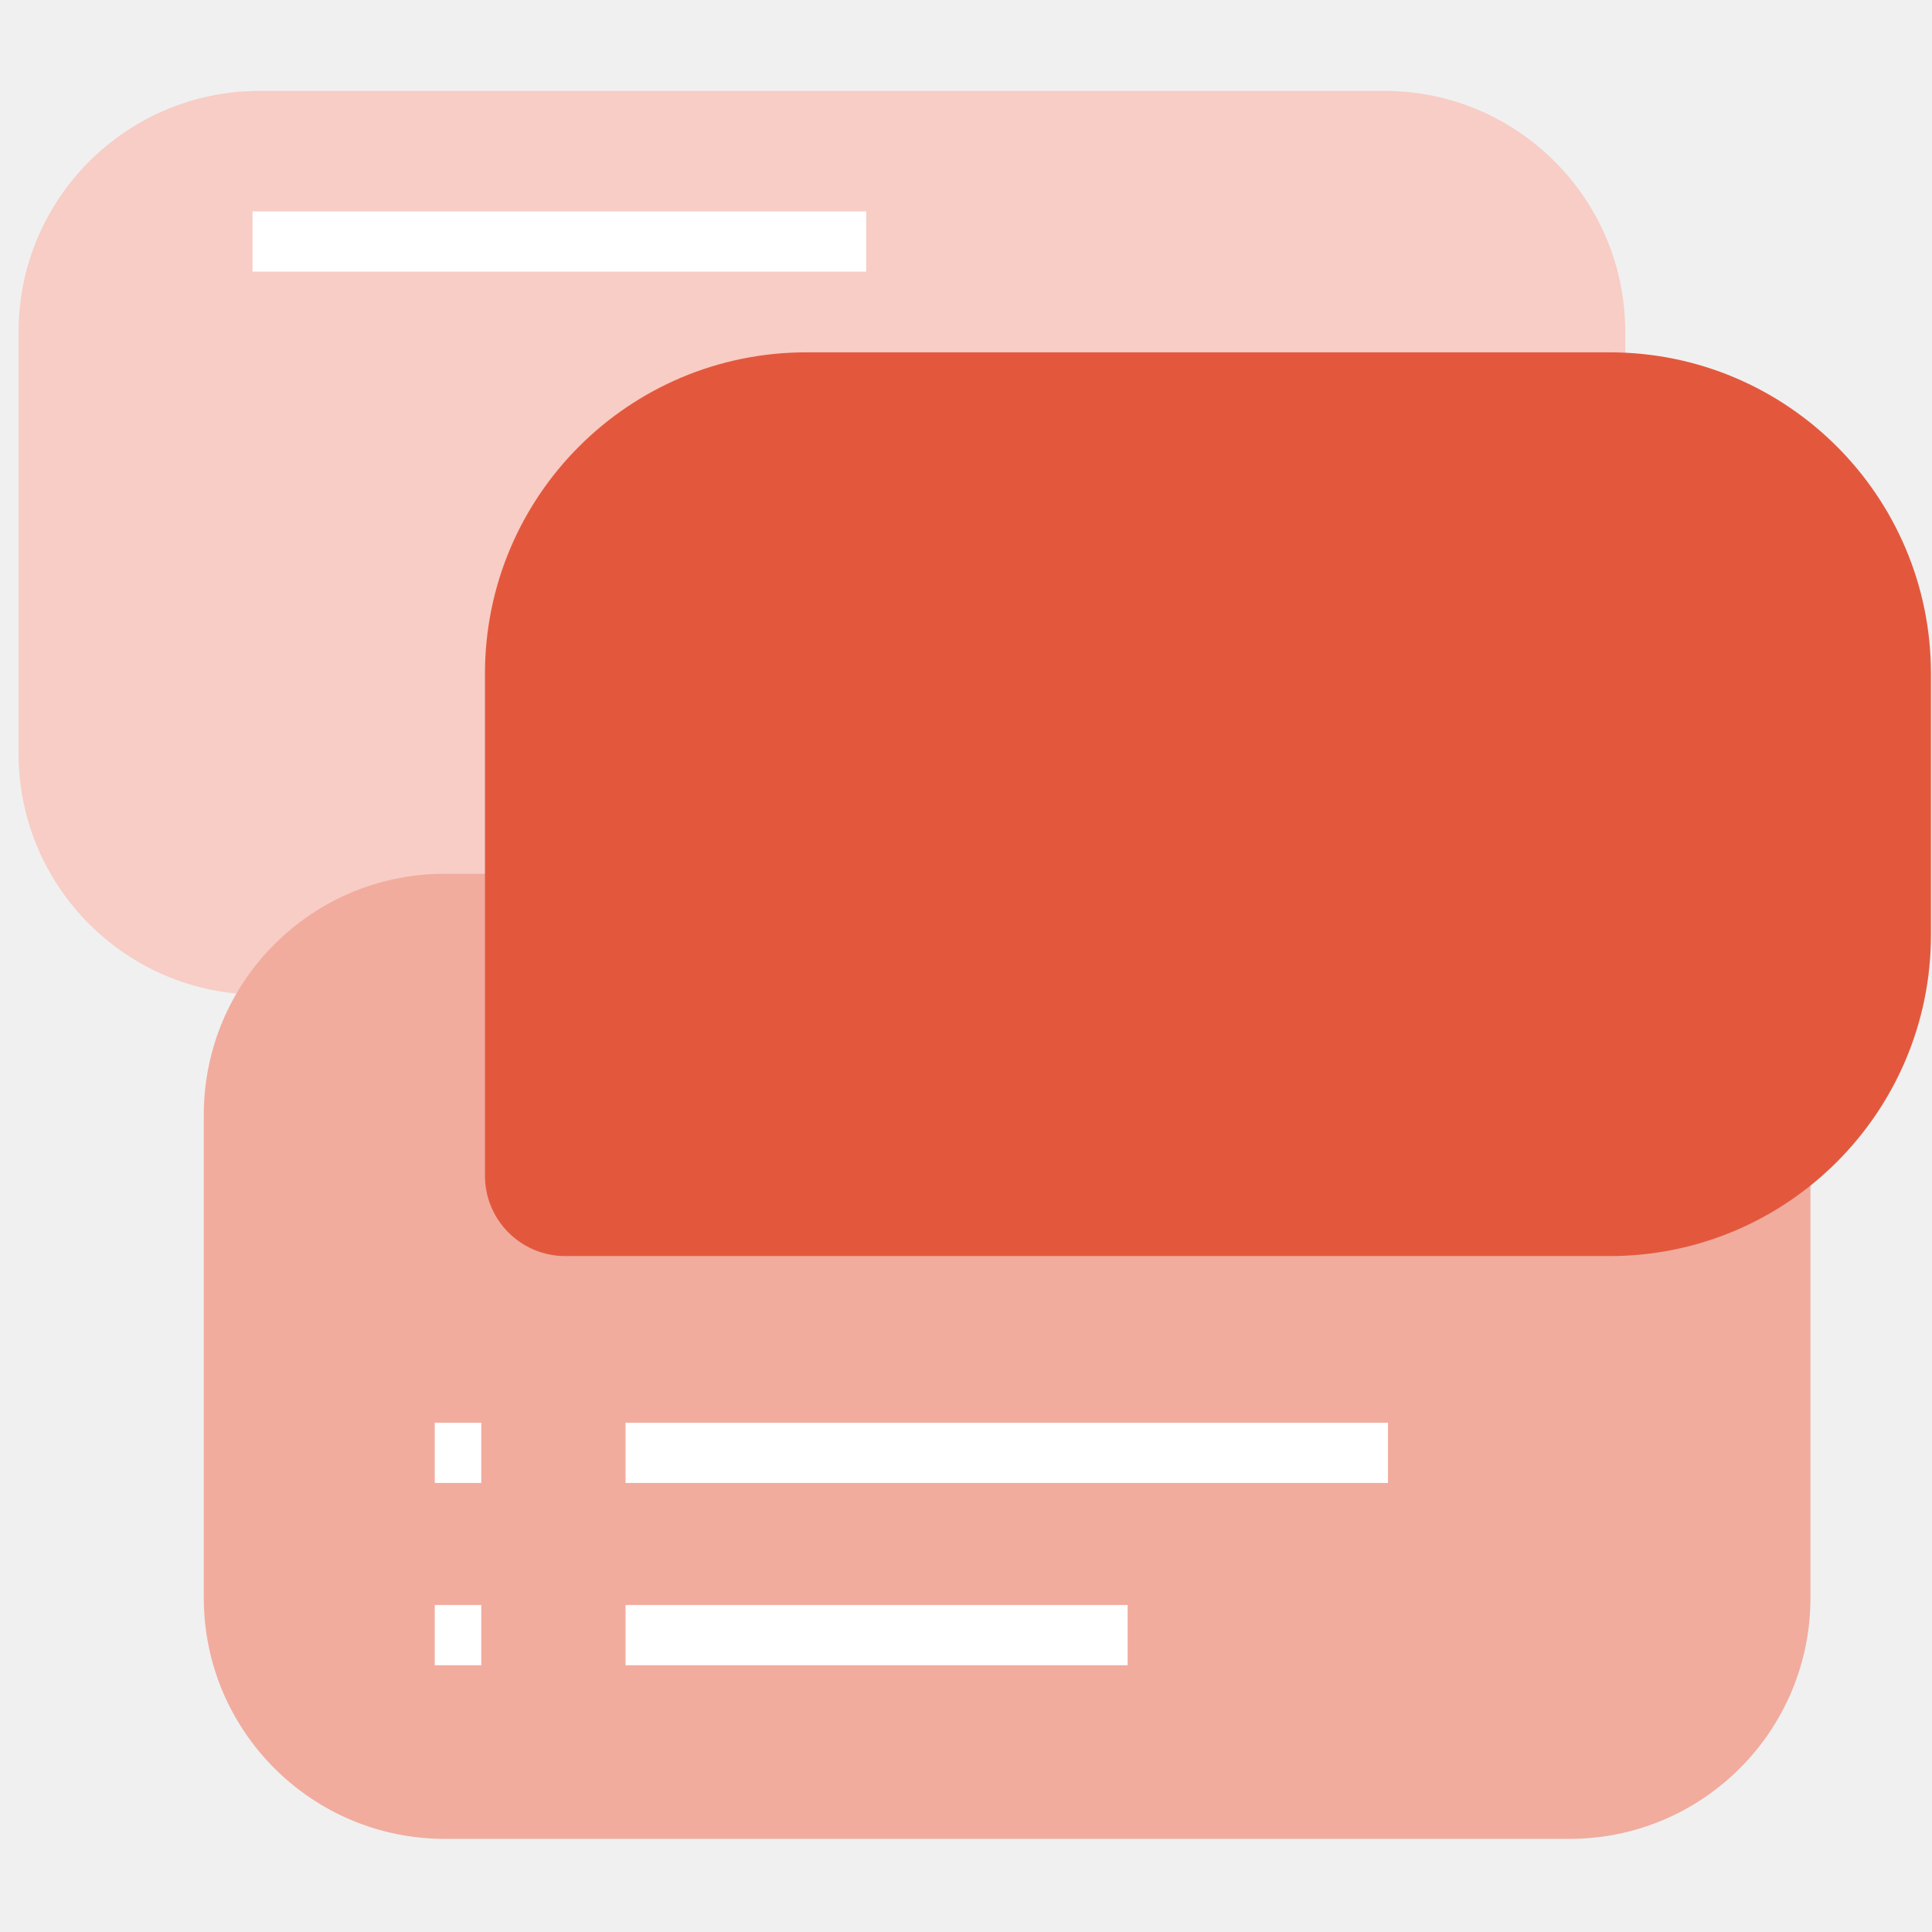
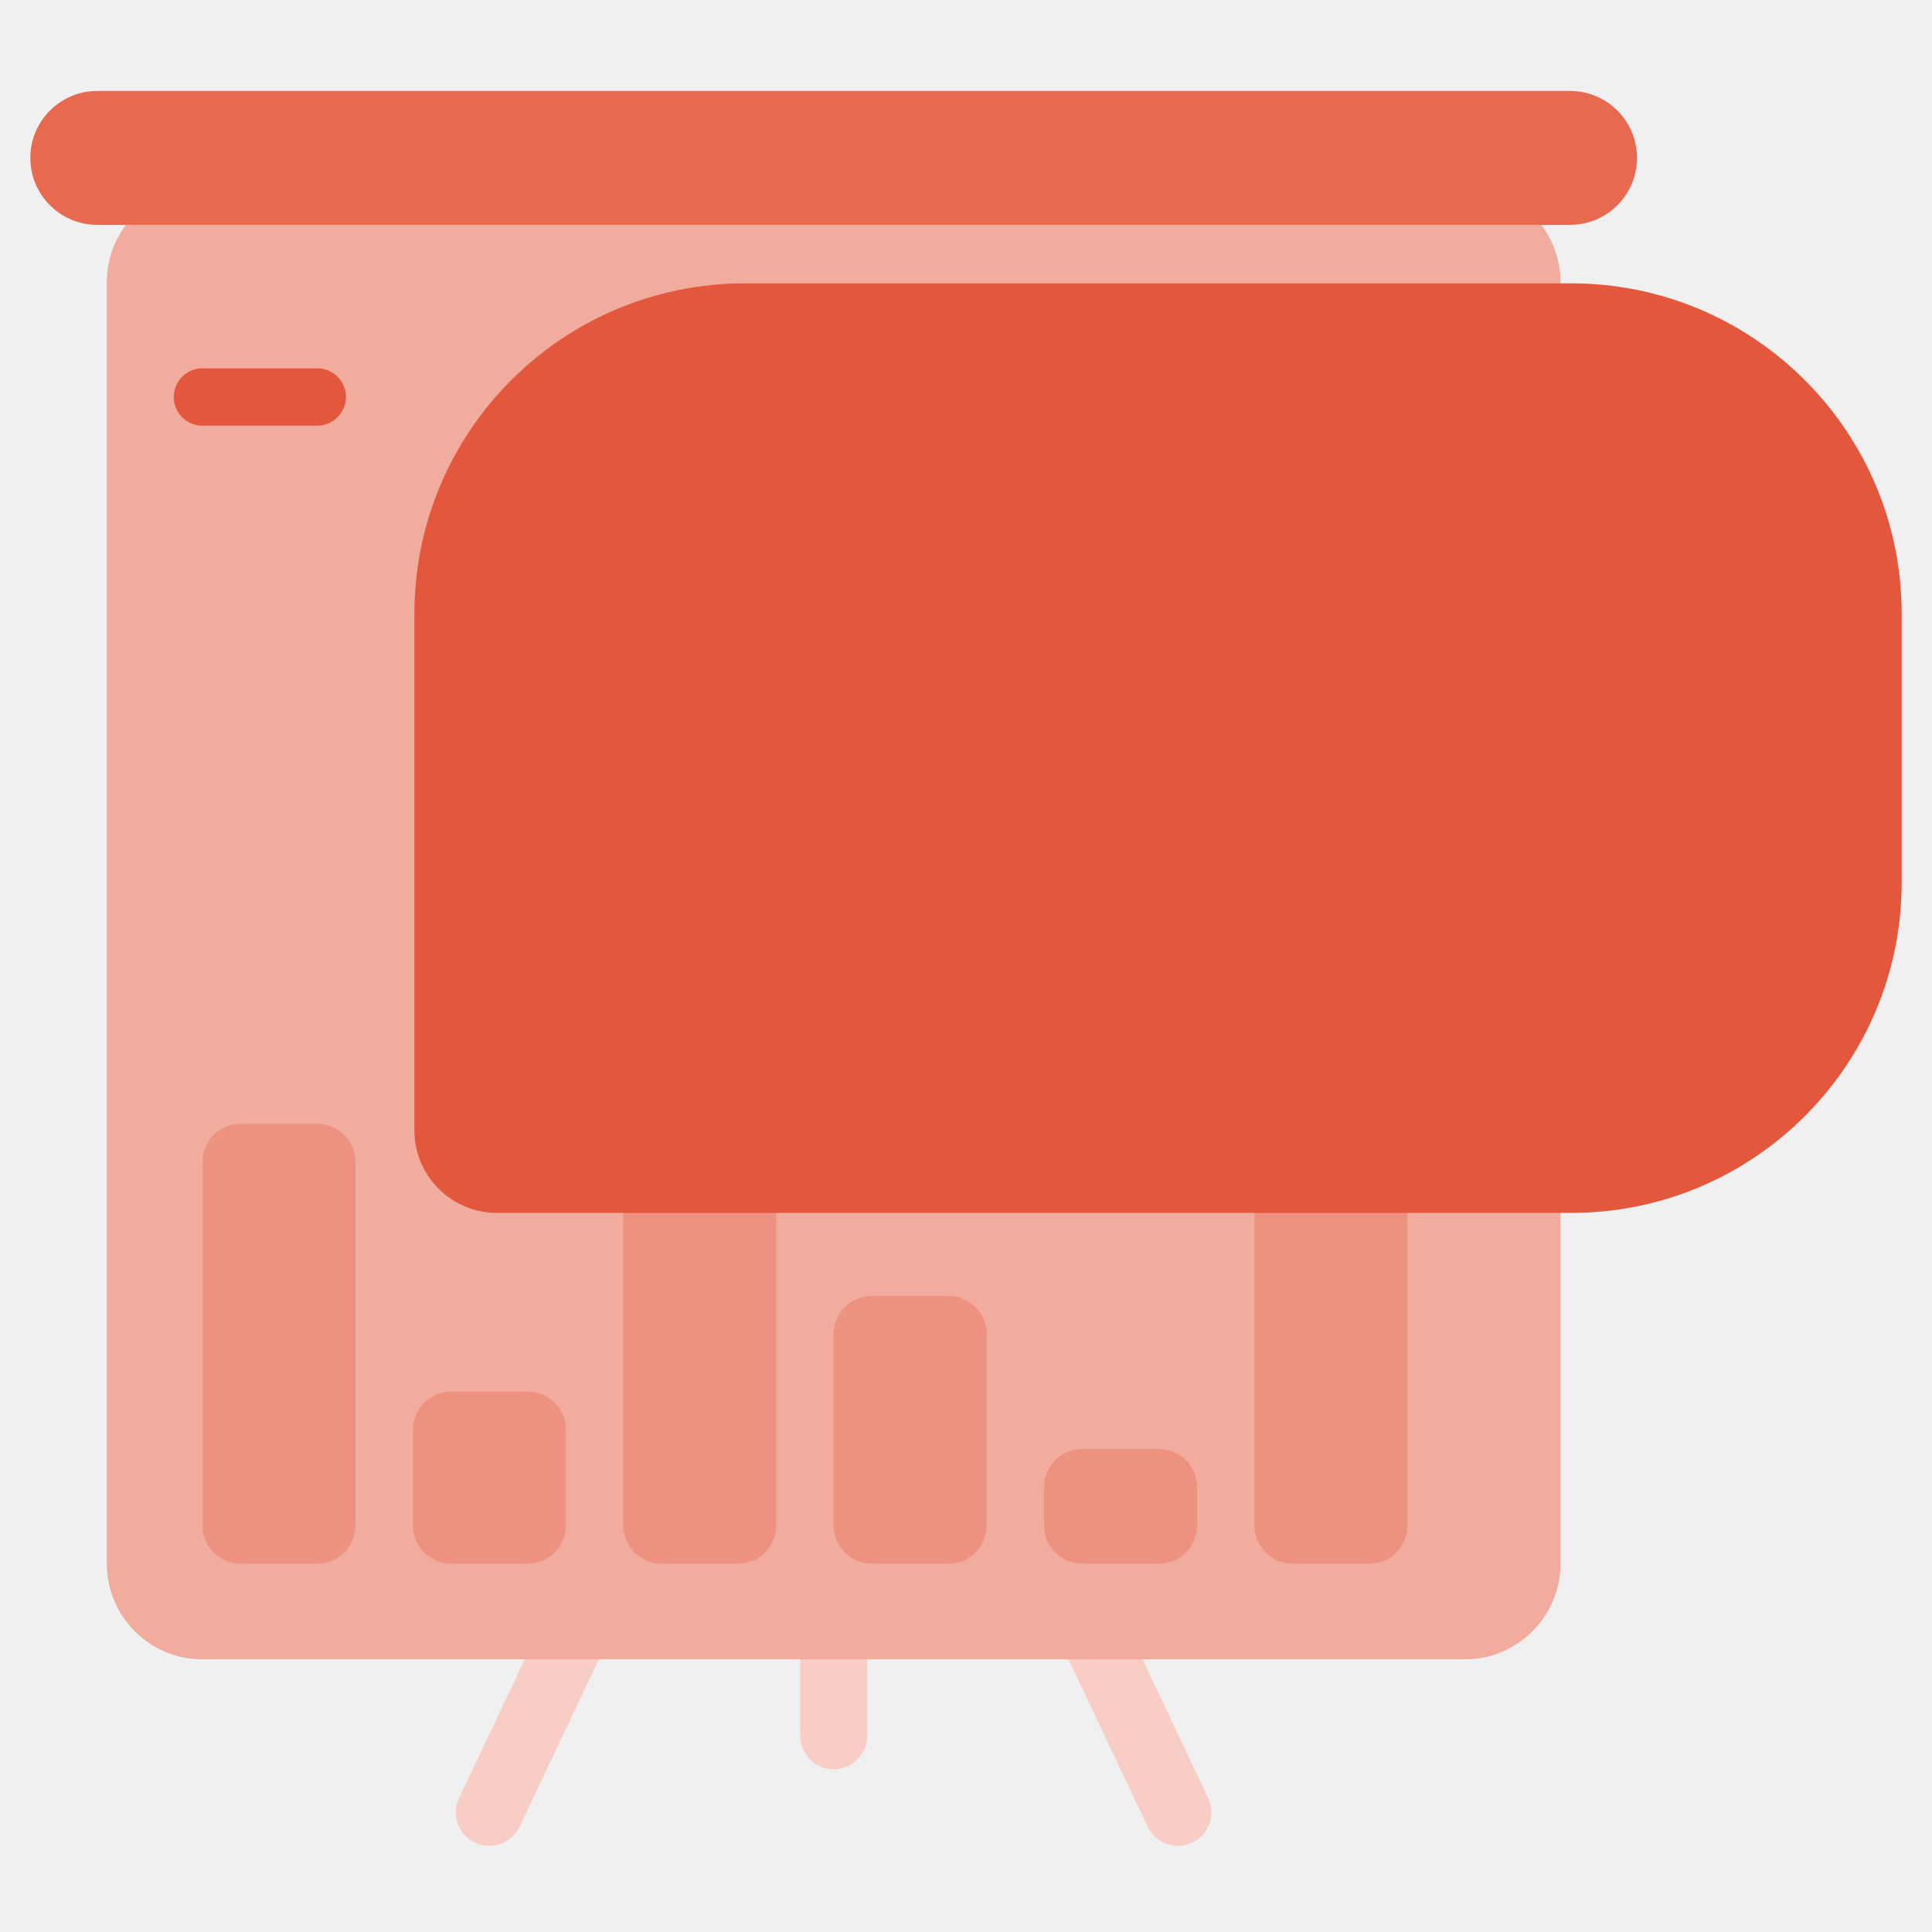
- <svg xmlns="http://www.w3.org/2000/svg" viewBox="0 -3.6 96.2 96.2">
-   <style>.b{fill:#f7cdc5}.f{fill:#f1ac9e}.l{stroke:#fff}@media (prefers-color-scheme:dark){.b{fill:#9d3d2a}.f{fill:#782f20}.l{stroke:#000}}</style>
-   <rect class="b" x="0.926" y="0.926" width="80" height="45" rx="12" />
-   <path class="l" d="M12.574 8.426h30.556" stroke-width="3" />
-   <rect class="f" x="10.148" y="39.907" width="80" height="48.056" rx="12" />
-   <path class="l" d="M21.648 68.741h2.315M31.148 68.741h37.963M21.648 77.818h2.315M31.148 77.818h25" stroke-width="3" />
-   <path d="M40.148 13.944h40a16 16 0 0 1 16 16v13a16 16 0 0 1-16 16H28.148a4 4 0 0 1-4-4V29.944a16 16 0 0 1 16-16Z" fill="#e3583d" />
+ <svg xmlns="http://www.w3.org/2000/svg" viewBox="0 -3.6 96.2 96.2" fill="none">
+   <style>.l{stroke:#f7cdc5}.r{fill:#e66950}.s{fill:#f1ac9e}.b{fill:#ed9281}@media (prefers-color-scheme:dark){.l{stroke:#9d3d2a}.r{fill:#cc4f37}.s{fill:#782f20}.b{fill:#b64631}}</style>
+   <path d="M41.51 50.452l-17.143 36.191" class="l" stroke-width="3.333" stroke-linecap="round" />
+   <path d="M41.51 50.452l17.143 36.191" class="l" stroke-width="3.333" stroke-linecap="round" />
+   <path d="M41.51 50.452l0 32.381" class="l" stroke-width="3.333" stroke-linecap="round" />
+   <rect x="5.319" y="5.691" width="72.381" height="73.333" rx="4.762" class="s" />
+   <path d="M10.081 16.167l5.714 0" stroke="#e3583d" stroke-width="2.857" stroke-linecap="round" />
+   <rect x="10.081" y="52.357" width="7.619" height="21.905" rx="1.905" class="b" />
+   <rect x="20.557" y="65.691" width="7.619" height="8.571" rx="1.905" class="b" />
+   <rect x="31.033" y="43.786" width="7.619" height="30.476" rx="1.905" class="b" />
+   <rect x="41.51" y="60.929" width="7.619" height="13.333" rx="1.905" class="b" />
+   <rect x="51.986" y="68.548" width="7.619" height="5.714" rx="1.905" class="b" />
+   <rect x="62.462" y="38.071" width="7.619" height="36.191" rx="1.905" class="b" />
+   <rect x="1.51" y="0.929" width="80" height="6.667" rx="3.333" class="r" />
+   <path d="M37.09 10.509h41.143a16.457 16.457 0 0 1 16.457 16.457v13.371a16.457 16.457 0 0 1-16.457 16.457H24.748a4.114 4.114 0 0 1-4.114-4.114V26.967a16.457 16.457 0 0 1 16.457-16.457Z" fill="#e3583d" />
</svg>
